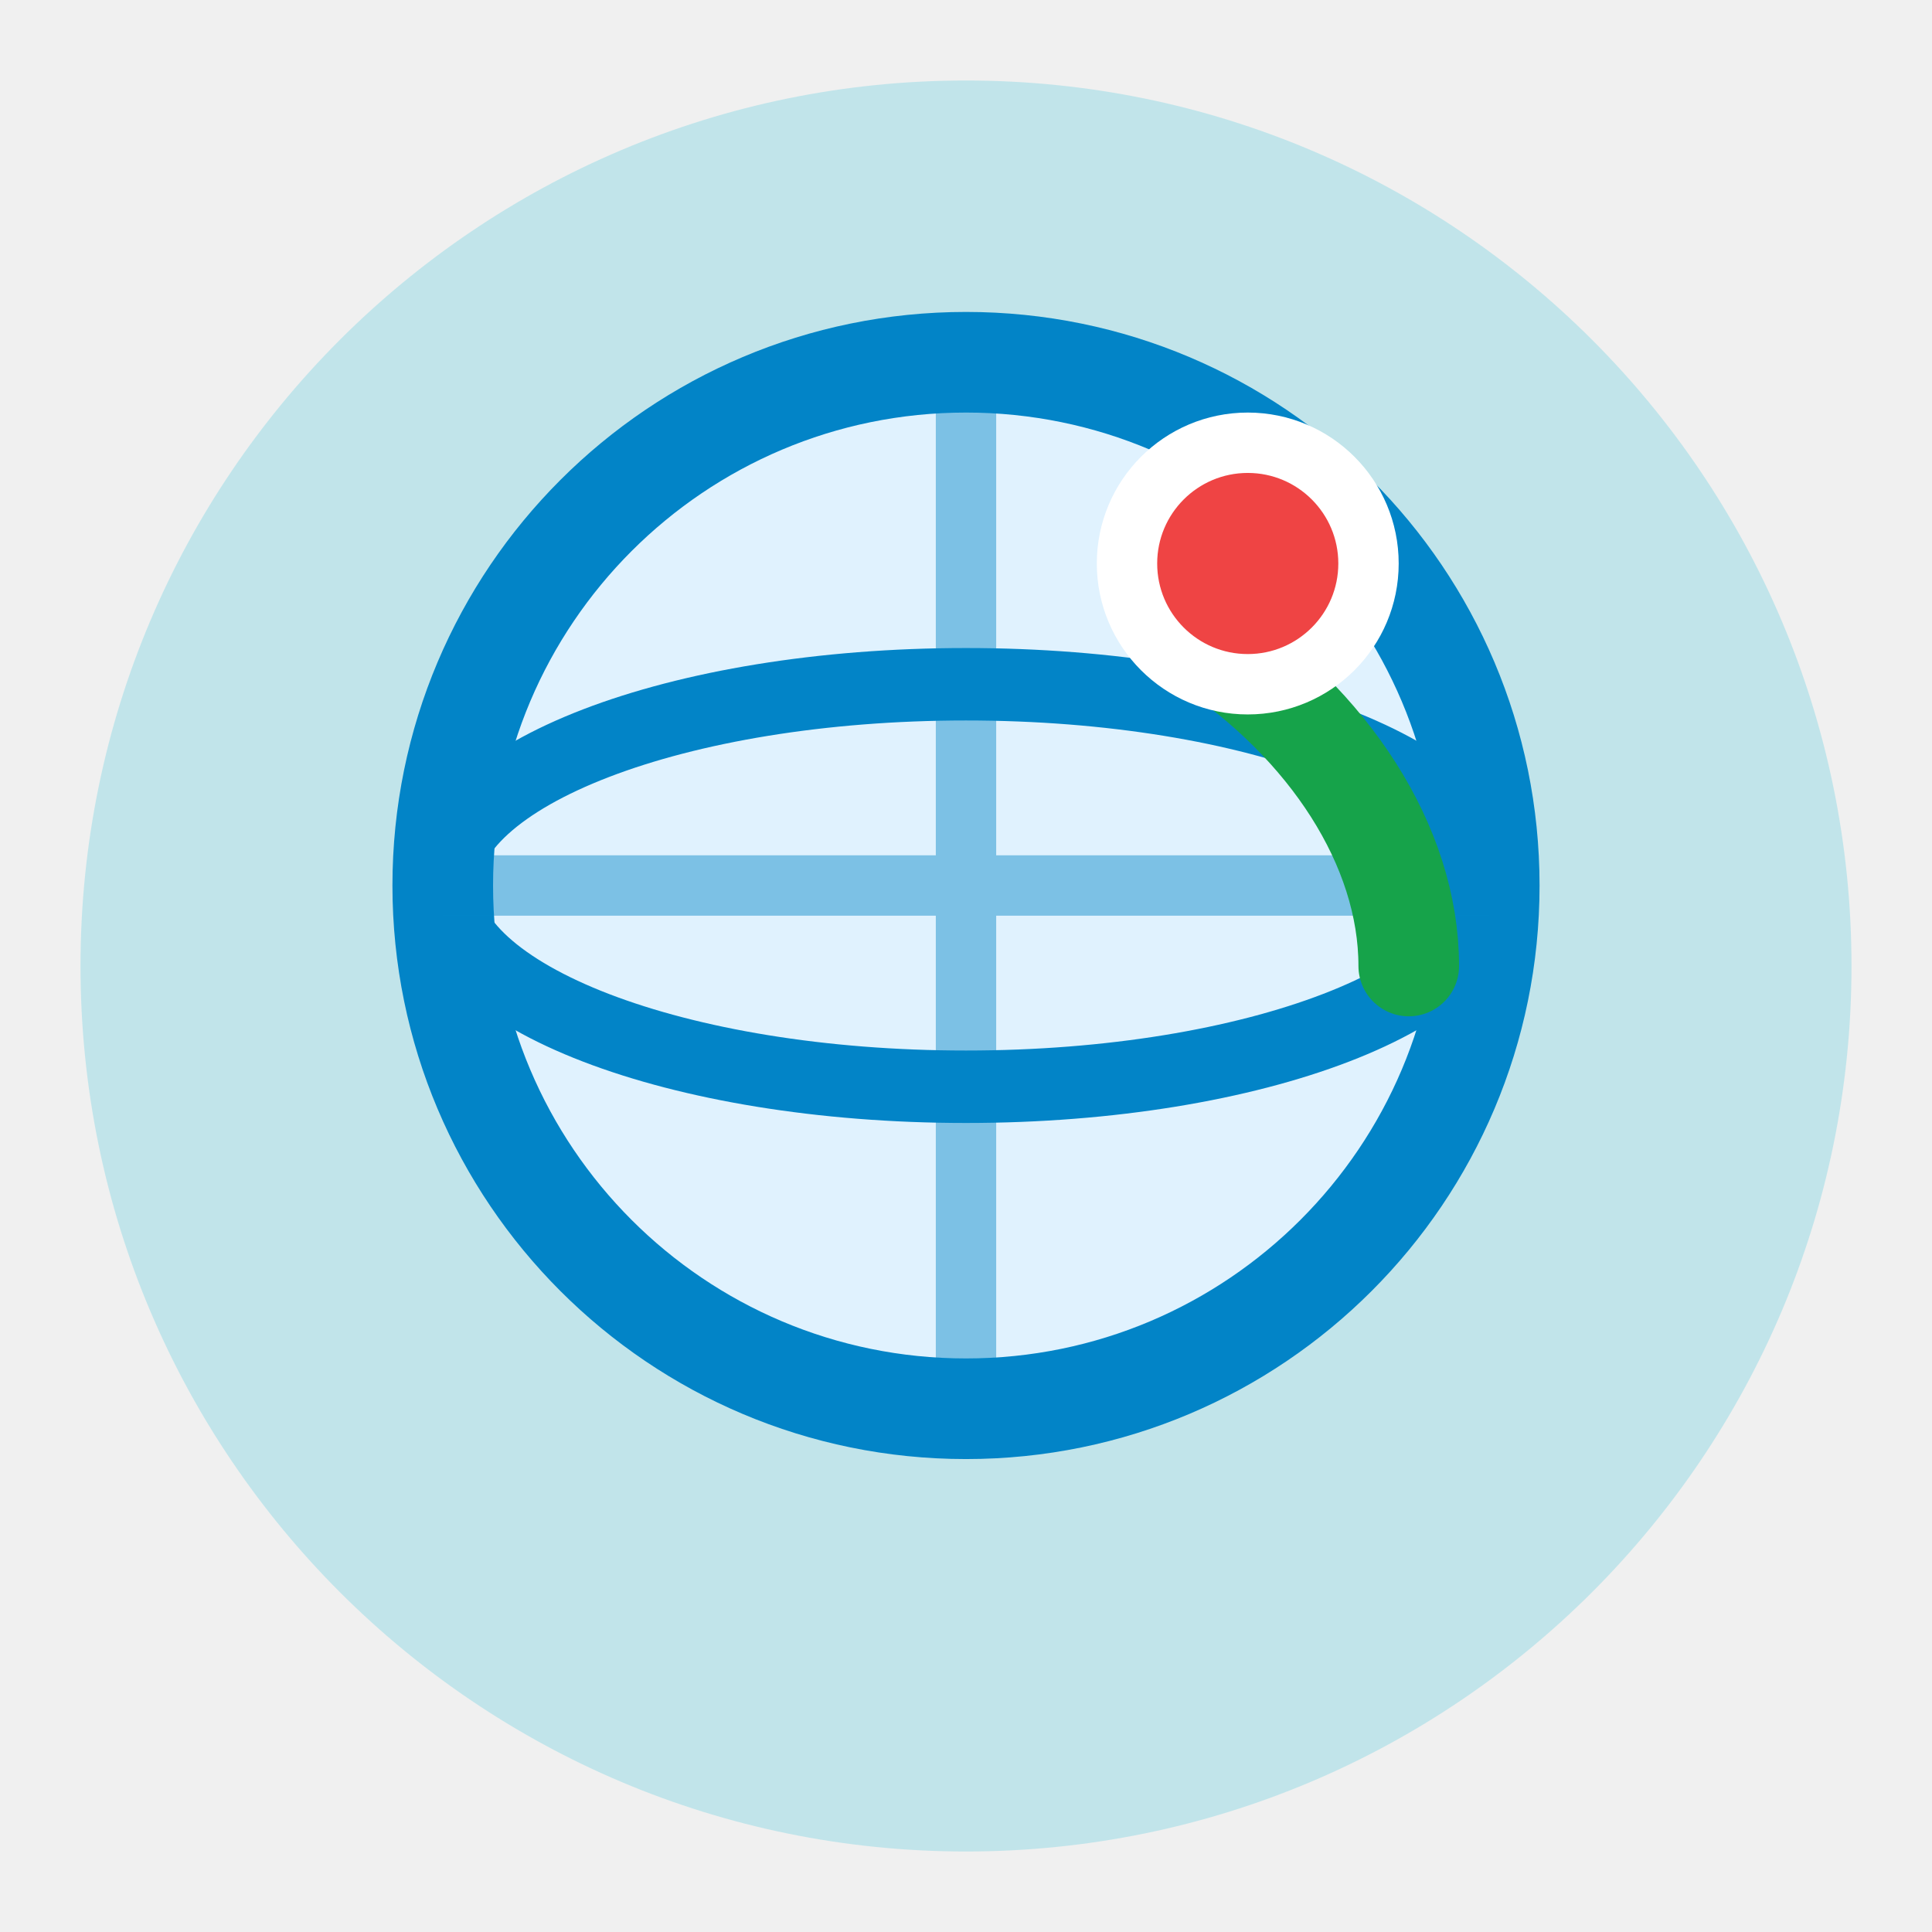
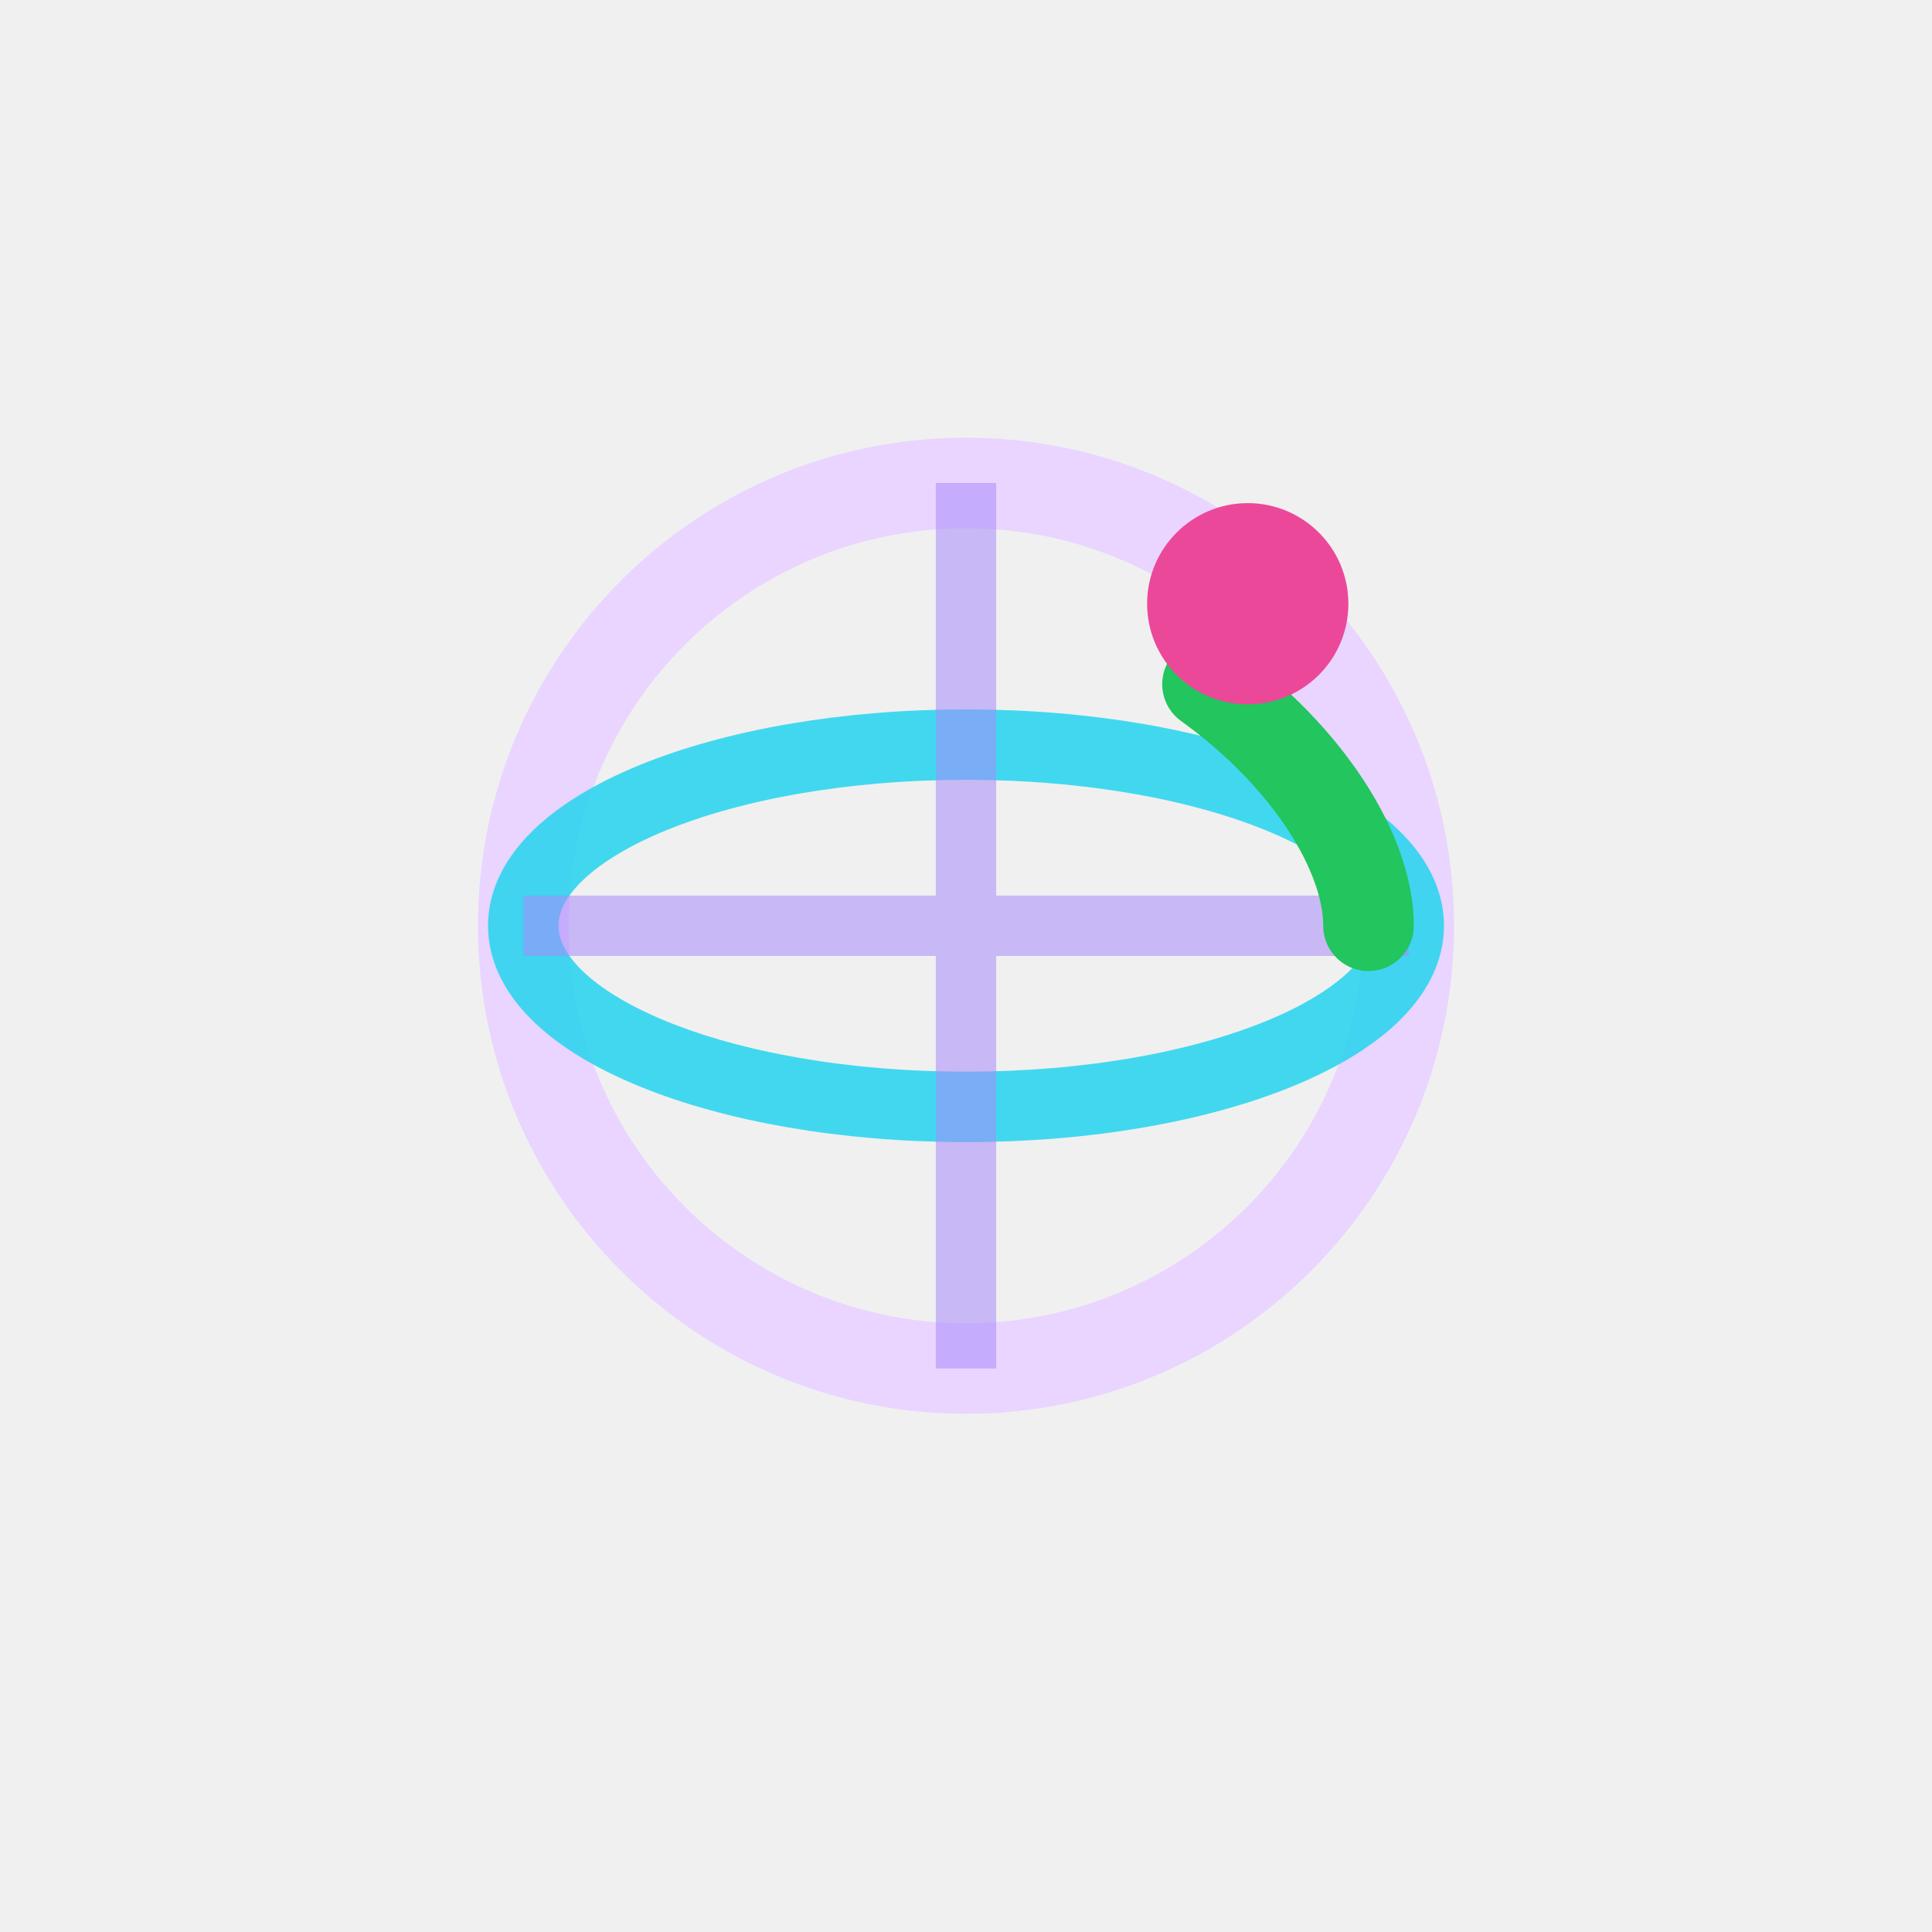
- <svg xmlns="http://www.w3.org/2000/svg" viewBox="0 0 48 48" fill="none" role="img">
-   <circle cx="24" cy="24" r="22" fill="#06b6d4" opacity="0.2" />
-   <circle cx="24" cy="22" r="13" fill="#e0f2fe" stroke="#0284c7" stroke-width="2.5" />
-   <ellipse cx="24" cy="22" rx="13" ry="5" stroke="#0284c7" stroke-width="1.8" />
-   <path d="M24 9v26M11 22h26" stroke="#0284c7" stroke-width="1.5" opacity=".45" />
-   <path d="M30 16c3 2 5 5 5 8" stroke="#16a34a" stroke-width="2.5" stroke-linecap="round" />
-   <circle cx="31" cy="14" r="3" fill="#ef4444" stroke="#fff" stroke-width="1.5" />
+ <svg xmlns="http://www.w3.org/2000/svg" viewBox="0 0 48 48" fill="none" role="img" aria-hidden="true">
+   <circle cx="24" cy="23" r="11" stroke="#e9d5ff" stroke-width="2.25" />
+   <ellipse cx="24" cy="23" rx="11" ry="4.5" stroke="#22d3ee" stroke-width="1.75" opacity="0.85" />
+   <path d="M24 12v22M13 23h22" stroke="#a78bfa" stroke-width="1.5" opacity="0.55" />
+   <path d="M30 17c2.5 1.8 4 4.2 4 6" stroke="#22c55e" stroke-width="2.25" stroke-linecap="round" />
+   <circle cx="31" cy="15" r="2.5" fill="#ec4899" />
</svg>
